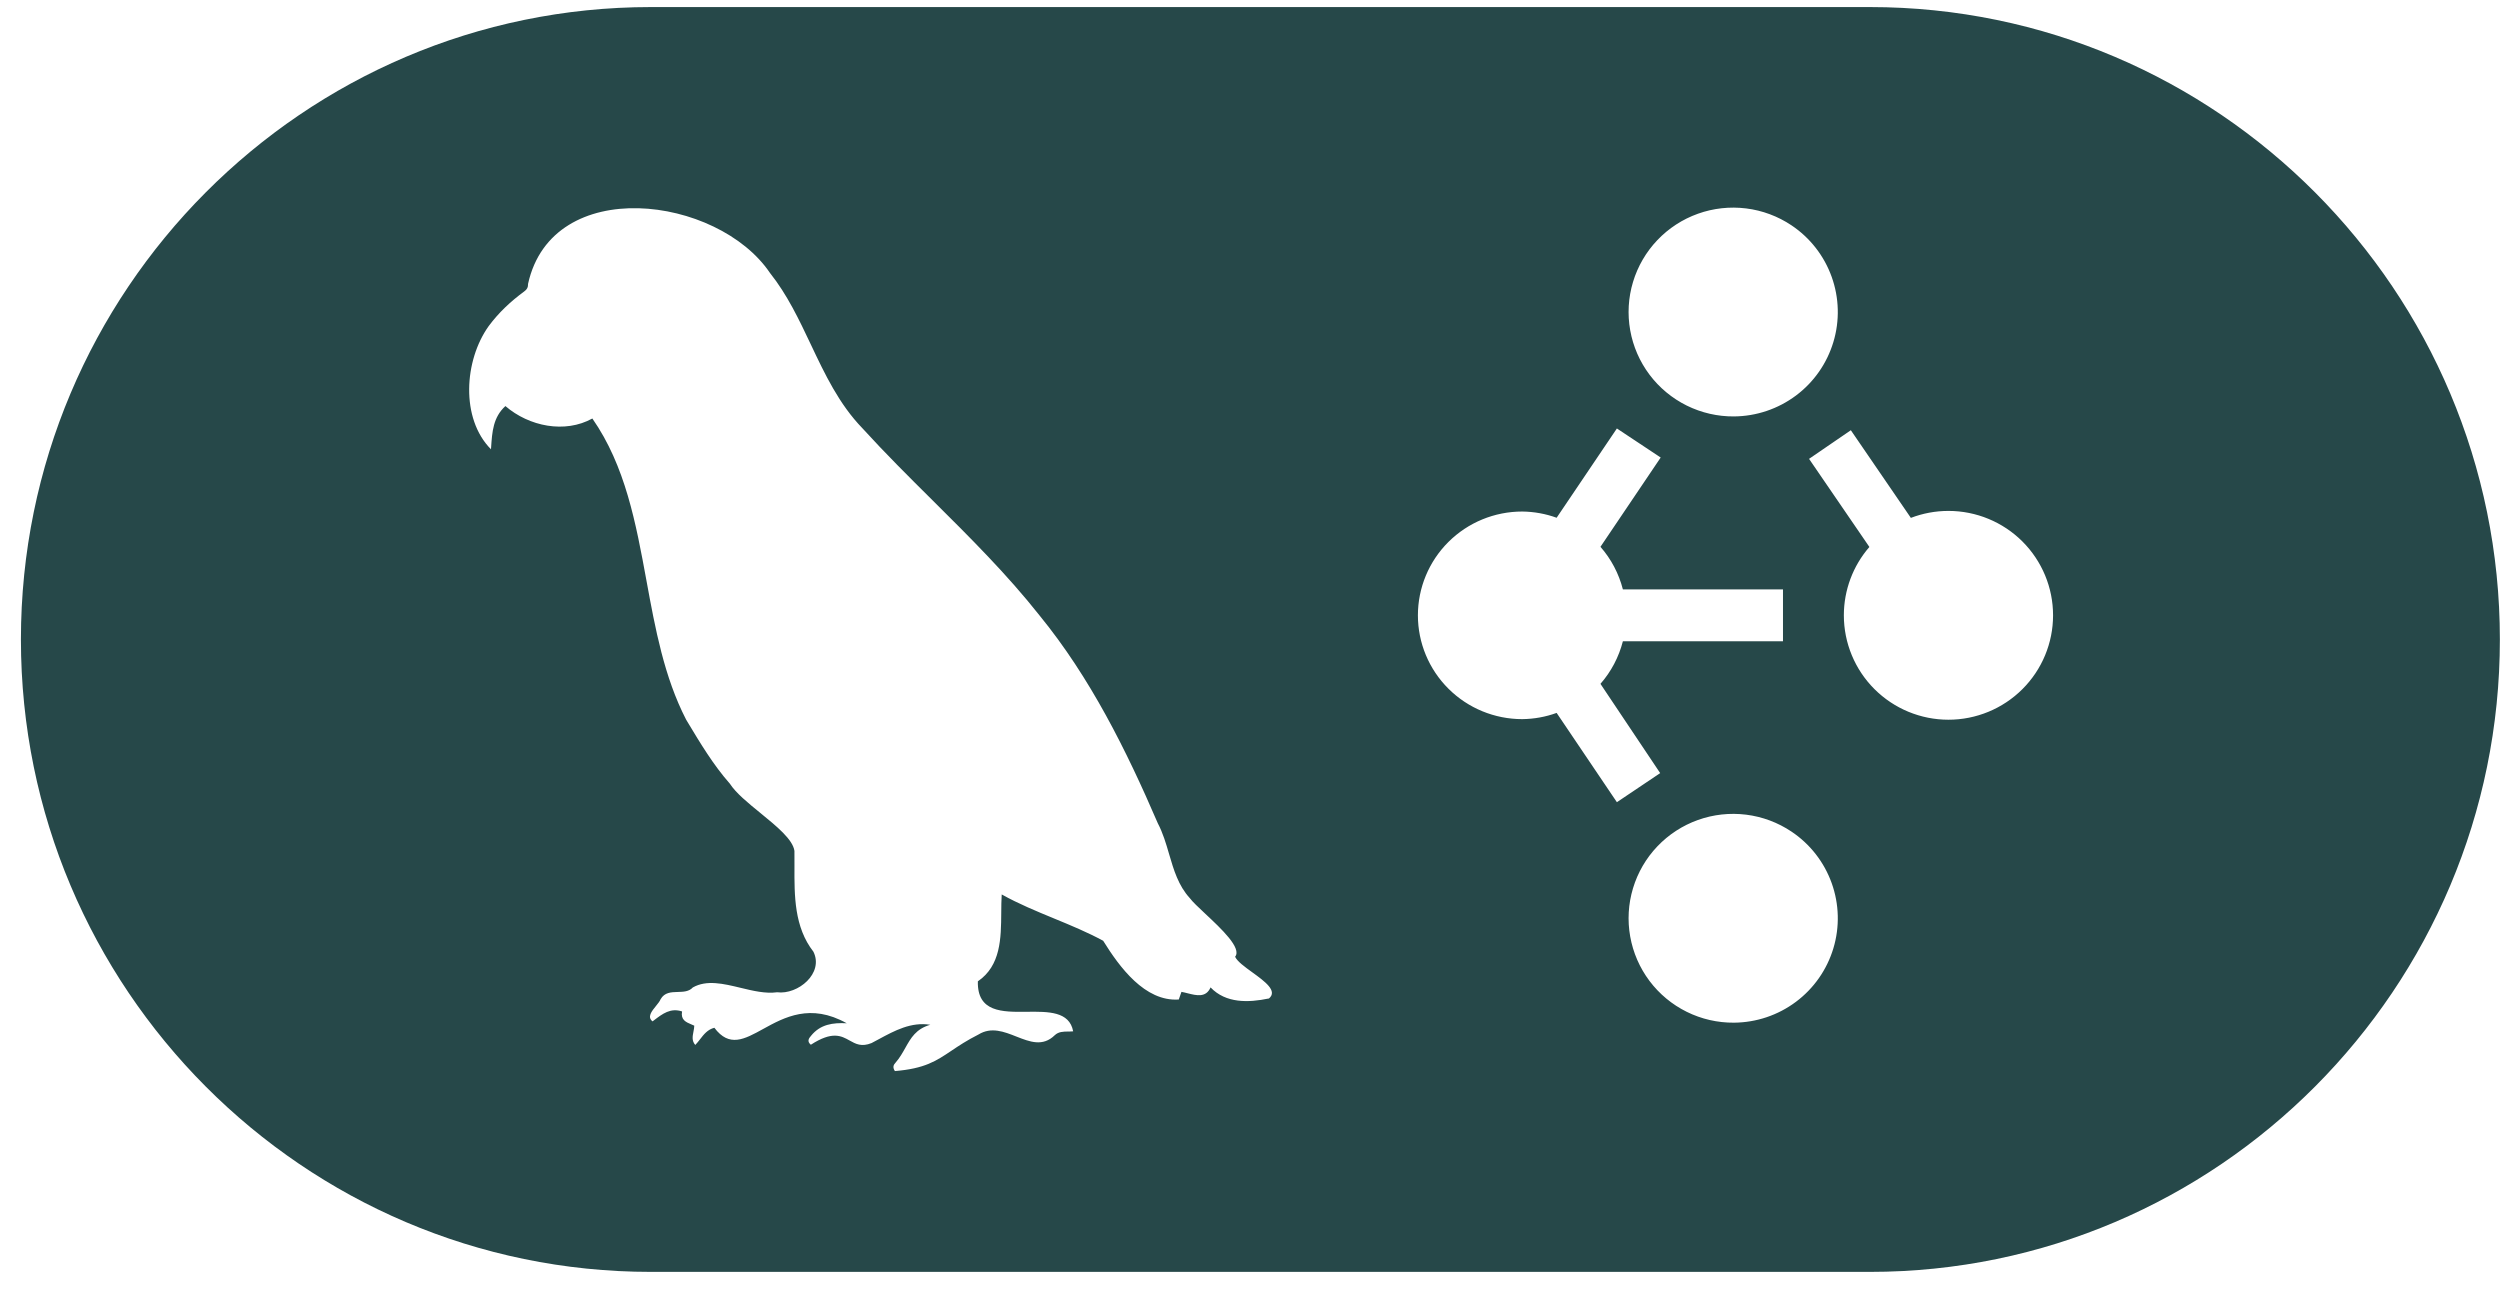
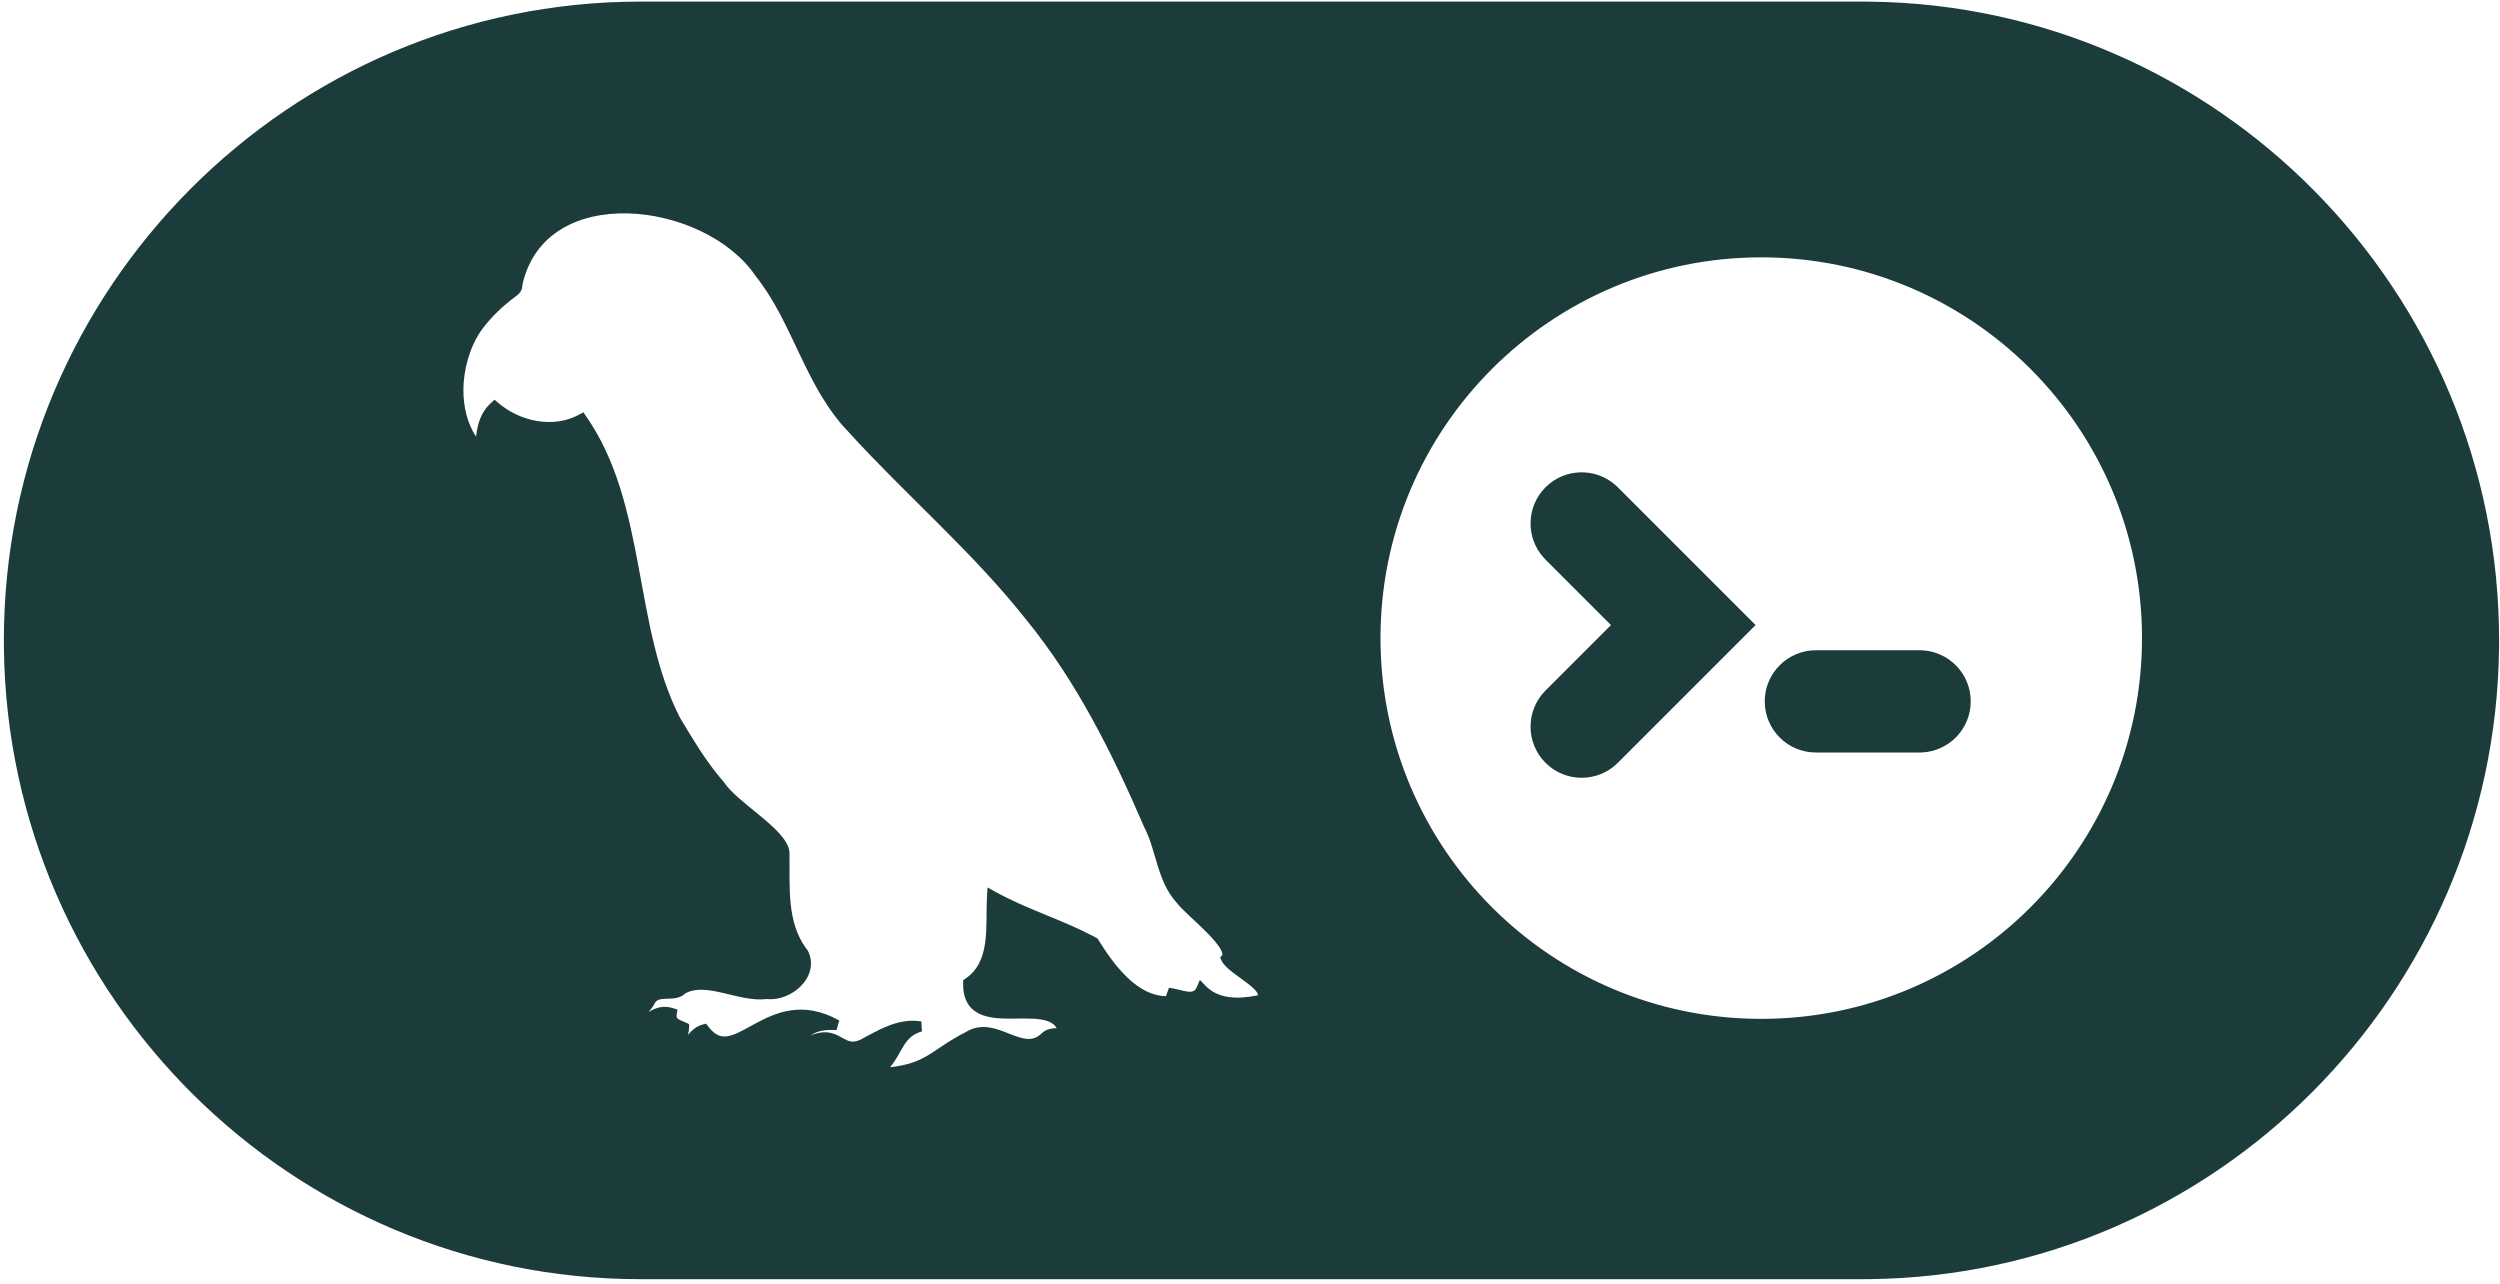
- <svg xmlns="http://www.w3.org/2000/svg" width="98" height="51" viewBox="0 0 98 51" fill="none">
-   <path fill-rule="evenodd" clip-rule="evenodd" d="M25.514 0.277H73.301C86.918 0.277 97.995 11.398 97.995 25.067C97.995 38.737 86.918 49.858 73.301 49.858H25.514C11.898 49.858 0.82 38.737 0.82 25.067C0.82 11.398 11.898 0.277 25.514 0.277ZM47.454 38.706C48.054 39.337 48.942 39.306 49.729 39.142L49.737 39.146C50.102 38.849 49.583 38.472 49.087 38.113C48.79 37.898 48.501 37.688 48.416 37.505C48.691 37.171 47.879 36.41 47.247 35.819C46.982 35.57 46.748 35.352 46.64 35.206C46.191 34.717 46.01 34.099 45.828 33.478C45.708 33.065 45.586 32.651 45.386 32.272C44.151 29.404 42.737 26.56 40.755 24.132C39.481 22.519 38.027 21.074 36.572 19.628C35.634 18.697 34.696 17.765 33.806 16.787C32.891 15.841 32.339 14.676 31.787 13.509C31.325 12.532 30.862 11.553 30.184 10.701C28.131 7.661 21.65 6.831 20.7 11.126C20.704 11.258 20.661 11.344 20.544 11.429C20.018 11.815 19.551 12.252 19.158 12.781C18.195 14.126 18.047 16.405 19.247 17.613C19.249 17.587 19.251 17.562 19.252 17.536C19.292 16.926 19.33 16.356 19.812 15.918C20.739 16.717 22.145 17.002 23.22 16.405C24.516 18.265 24.929 20.514 25.343 22.77C25.688 24.65 26.034 26.534 26.893 28.204C26.911 28.234 26.928 28.263 26.946 28.293C27.451 29.133 27.963 29.987 28.611 30.721C28.846 31.086 29.328 31.48 29.81 31.872C30.446 32.391 31.08 32.908 31.142 33.356C31.145 33.55 31.144 33.748 31.143 33.946C31.138 35.122 31.133 36.34 31.886 37.307C32.303 38.152 31.282 39.002 30.461 38.897C30.01 38.959 29.518 38.84 29.029 38.722C28.36 38.561 27.698 38.401 27.158 38.709C27.006 38.873 26.789 38.879 26.57 38.885C26.311 38.892 26.05 38.899 25.896 39.169C25.864 39.25 25.79 39.34 25.713 39.435C25.544 39.642 25.361 39.867 25.58 40.038C25.6 40.023 25.62 40.008 25.639 39.993C25.971 39.74 26.288 39.498 26.737 39.649C26.677 39.98 26.892 40.069 27.105 40.158C27.143 40.173 27.18 40.189 27.216 40.206C27.214 40.283 27.199 40.361 27.184 40.438C27.148 40.622 27.112 40.802 27.255 40.962C27.323 40.893 27.383 40.815 27.443 40.738C27.59 40.548 27.738 40.357 28.003 40.288C28.587 41.068 29.175 40.744 29.913 40.337C30.745 39.879 31.769 39.315 33.191 40.112C32.646 40.085 32.159 40.151 31.793 40.603C31.703 40.705 31.625 40.821 31.785 40.954C32.627 40.408 32.977 40.605 33.306 40.789C33.544 40.922 33.771 41.049 34.165 40.888C34.258 40.839 34.351 40.789 34.444 40.739C35.076 40.398 35.716 40.052 36.467 40.171C35.906 40.332 35.707 40.688 35.489 41.076C35.382 41.267 35.27 41.467 35.107 41.655C35.022 41.741 34.983 41.842 35.08 41.986C36.253 41.889 36.697 41.591 37.296 41.189C37.581 40.997 37.903 40.782 38.356 40.553C38.856 40.244 39.357 40.441 39.842 40.633C40.369 40.84 40.877 41.04 41.347 40.58C41.495 40.44 41.682 40.438 41.867 40.436C41.935 40.436 42.002 40.435 42.068 40.428C41.921 39.644 41.096 39.653 40.258 39.662C39.289 39.673 38.303 39.684 38.332 38.468C39.233 37.853 39.241 36.785 39.249 35.776C39.251 35.532 39.253 35.292 39.267 35.062C39.929 35.432 40.63 35.72 41.326 36.007C41.981 36.277 42.632 36.546 43.244 36.878C43.883 37.907 44.88 39.271 46.208 39.181C46.243 39.076 46.274 38.986 46.313 38.881C46.39 38.894 46.47 38.915 46.553 38.936C46.901 39.024 47.275 39.119 47.454 38.706ZM73.48 27.014C74.249 27.782 75.292 28.213 76.379 28.213C77.467 28.213 78.51 27.782 79.279 27.014C80.048 26.247 80.48 25.206 80.48 24.12C80.48 23.035 80.048 21.994 79.279 21.226C78.51 20.459 77.467 20.028 76.379 20.028C75.871 20.028 75.372 20.122 74.906 20.301L72.553 16.865L70.915 17.987L73.28 21.441C72.636 22.182 72.279 23.133 72.279 24.12C72.279 25.206 72.711 26.247 73.48 27.014ZM66.121 15.899C66.697 16.183 67.331 16.329 67.973 16.324C68.849 16.317 69.7 16.03 70.401 15.506C71.102 14.982 71.616 14.247 71.868 13.409C72.121 12.572 72.097 11.676 71.802 10.853C71.507 10.029 70.956 9.322 70.228 8.834C69.695 8.477 69.086 8.249 68.448 8.17C67.811 8.091 67.164 8.162 66.56 8.378C65.955 8.594 65.41 8.948 64.968 9.413C64.525 9.878 64.199 10.44 64.014 11.053C63.829 11.667 63.791 12.316 63.904 12.947C64.016 13.578 64.275 14.173 64.66 14.686C65.045 15.199 65.546 15.614 66.121 15.899ZM66.121 39.664C66.697 39.949 67.331 40.094 67.973 40.089C68.849 40.082 69.7 39.796 70.401 39.271C71.102 38.747 71.616 38.012 71.868 37.175C72.121 36.337 72.097 35.441 71.802 34.618C71.507 33.795 70.956 33.087 70.228 32.6C69.695 32.242 69.086 32.015 68.448 31.935C67.811 31.856 67.164 31.927 66.56 32.143C65.955 32.359 65.41 32.714 64.968 33.178C64.525 33.643 64.199 34.205 64.014 34.819C63.829 35.432 63.791 36.081 63.904 36.712C64.016 37.343 64.275 37.939 64.66 38.452C65.045 38.964 65.546 39.38 66.121 39.664ZM69.893 25.138V23.104H63.617C63.459 22.487 63.158 21.915 62.738 21.435L65.099 17.935L63.382 16.796L61.02 20.296C60.588 20.139 60.132 20.057 59.671 20.052C58.587 20.052 57.547 20.48 56.78 21.243C56.013 22.006 55.582 23.042 55.582 24.121C55.582 25.2 56.013 26.235 56.78 26.998C57.547 27.762 58.587 28.19 59.671 28.19C60.132 28.185 60.588 28.103 61.02 27.946L63.382 31.446L65.079 30.306L62.738 26.807C63.158 26.327 63.459 25.755 63.617 25.138H69.893Z" fill="#264849" />
+ <svg xmlns="http://www.w3.org/2000/svg" width="489" height="251" viewBox="0 0 489 251" fill="none">
+   <path d="M365.911 0.323C433.84 1.19 488.822 56.907 488.822 125.262L488.812 126.874C487.956 194.491 433.305 249.339 365.911 250.199L364.304 250.209H125.272C57.142 250.209 1.626 195.028 0.763 126.874L0.753 125.262C0.753 56.368 56.606 0.313 125.272 0.313H364.304L365.911 0.323ZM122.818 41.741C117.969 41.618 113.355 42.611 109.691 44.877C106.076 47.113 103.335 50.619 102.191 55.664C102.188 56.066 102.116 56.468 101.919 56.855C101.701 57.281 101.375 57.607 101.004 57.879C98.437 59.761 96.176 61.876 94.279 64.43C92.011 67.605 90.68 71.923 90.645 76.176C90.618 79.56 91.41 82.824 93.12 85.416C93.373 83.062 93.971 80.687 96.078 78.776L96.732 78.182L97.402 78.759C101.794 82.541 108.379 83.812 113.312 81.077L114.102 80.64L114.617 81.38C120.696 90.1 122.954 100.456 124.879 110.768C126.815 121.139 128.414 131.444 133.046 140.463C135.498 144.543 137.917 148.616 140.904 152.164L141.511 152.869L141.561 152.925L141.601 152.988C142.204 153.924 143.216 154.955 144.476 156.069C145.731 157.18 147.147 158.3 148.547 159.454C149.926 160.591 151.285 161.756 152.336 162.901C153.361 164.018 154.234 165.261 154.415 166.563L154.424 166.625L154.425 166.687C154.475 170.145 154.304 173.551 154.665 176.88C154.999 179.96 155.782 182.833 157.564 185.344L157.935 185.842L157.997 185.922L158.042 186.014C159.331 188.628 158.34 191.197 156.609 192.922C154.932 194.594 152.396 195.664 150.021 195.411C148.576 195.591 147.095 195.442 145.659 195.18C144.198 194.913 142.672 194.507 141.282 194.188C138.433 193.535 136.045 193.231 134.104 194.275C133.525 194.84 132.841 195.095 132.193 195.217C131.538 195.34 130.823 195.338 130.283 195.355C129.11 195.394 128.487 195.526 128.068 196.231C127.871 196.678 127.545 197.105 127.277 197.439C127.121 197.634 126.973 197.811 126.837 197.98C128.16 197.145 129.742 196.556 131.708 197.217L132.526 197.492L132.374 198.342C132.31 198.699 132.347 198.894 132.385 198.996C132.42 199.092 132.484 199.184 132.617 199.287C132.763 199.401 132.967 199.509 133.255 199.636C133.483 199.736 133.912 199.906 134.21 200.045L134.806 200.324L134.786 200.981C134.774 201.394 134.703 201.79 134.64 202.122C134.619 202.231 134.598 202.331 134.58 202.426C134.663 202.324 134.749 202.222 134.836 202.123C135.459 201.413 136.264 200.707 137.47 200.393L138.119 200.224L138.522 200.761C139.229 201.704 139.882 202.219 140.477 202.483C141.06 202.742 141.665 202.795 142.346 202.681C143.045 202.563 143.813 202.272 144.688 201.848C145.569 201.421 146.482 200.899 147.516 200.336C149.541 199.233 151.917 198.032 154.683 197.626C157.485 197.215 160.619 197.627 164.16 199.611L163.622 201.482C161.577 201.38 159.906 201.562 158.548 202.529C159.373 202.187 160.116 201.998 160.804 201.935C162.144 201.811 163.158 202.173 163.997 202.595C164.381 202.788 164.796 203.03 165.101 203.195C165.436 203.377 165.73 203.518 166.025 203.612C166.556 203.781 167.182 203.829 168.125 203.449C169.859 202.543 171.741 201.438 173.677 200.674C175.666 199.888 177.826 199.41 180.213 199.788L180.334 201.736C178.537 202.255 177.628 203.204 176.848 204.415C176.429 205.065 176.086 205.723 175.632 206.509C175.213 207.233 174.729 208.002 174.097 208.752C177.619 208.352 179.606 207.541 181.427 206.468C182.466 205.855 183.432 205.17 184.656 204.364C185.857 203.574 187.242 202.709 189.029 201.804C192.125 199.932 195.238 201.343 197.615 202.274C198.896 202.776 199.987 203.167 201.005 203.215C201.947 203.259 202.847 203.009 203.77 202.106L203.776 202.1L203.783 202.094C204.52 201.4 205.371 201.202 206.104 201.139C206.302 201.122 206.501 201.114 206.69 201.109C206.534 200.835 206.35 200.61 206.141 200.424C205.681 200.014 205.048 199.723 204.224 199.531C202.524 199.136 200.379 199.231 198.043 199.243C195.825 199.255 193.392 199.194 191.533 198.286C190.567 197.814 189.737 197.106 189.172 196.07C188.613 195.047 188.353 193.777 188.39 192.237L188.402 191.726L188.825 191.436C191.298 189.747 192.292 187.284 192.695 184.392C192.898 182.937 192.946 181.405 192.965 179.836C192.983 178.289 192.973 176.681 193.067 175.172L193.167 173.588L194.553 174.361C197.708 176.121 201.05 177.512 204.437 178.907C207.594 180.208 210.796 181.515 213.83 183.11L214.435 183.434L214.667 183.561L214.807 183.785C216.394 186.34 218.382 189.236 220.756 191.433C222.952 193.465 225.384 194.812 228.061 194.846C228.158 194.564 228.258 194.284 228.371 193.979L228.66 193.198L229.48 193.342C230.027 193.437 230.627 193.602 231.13 193.726C231.666 193.858 232.135 193.956 232.553 193.979C232.965 194.001 233.255 193.945 233.469 193.831C233.666 193.726 233.897 193.52 234.101 193.051L234.703 191.668L235.742 192.761C238.303 195.454 242.152 195.461 245.982 194.692C246.036 194.621 246.045 194.581 246.046 194.571C246.05 194.541 246.055 194.433 245.925 194.205C245.641 193.709 244.984 193.093 244.039 192.363C243.585 192.012 243.097 191.659 242.599 191.298C242.106 190.941 241.602 190.575 241.137 190.215C240.673 189.856 240.226 189.485 239.852 189.112C239.486 188.748 239.136 188.331 238.922 187.87L238.658 187.301L239.056 186.815C239.08 186.786 239.124 186.728 239.093 186.524C239.057 186.293 238.931 185.956 238.663 185.511C238.129 184.622 237.201 183.56 236.092 182.434C234.992 181.317 233.778 180.198 232.695 179.181C231.671 178.217 230.711 177.294 230.181 176.6C228.17 174.396 227.183 171.746 226.393 169.169C225.58 166.521 224.986 164.019 223.788 161.752L223.77 161.717L223.754 161.68C217.589 147.366 210.56 133.247 200.733 121.219L200.729 121.212L200.723 121.206C195.52 114.62 189.704 108.59 183.75 102.631C177.807 96.684 171.71 90.792 166.011 84.535V84.534C161.689 80.064 158.965 74.665 156.423 69.323C153.856 63.93 151.483 58.618 147.85 54.053L147.825 54.022L147.804 53.989C142.893 46.721 132.561 41.989 122.818 41.741ZM344.5 50.339C303.369 50.339 270.025 83.682 270.025 124.813C270.025 165.945 303.369 199.289 344.5 199.289C385.631 199.289 418.976 165.945 418.976 124.813C418.976 83.682 385.631 50.339 344.5 50.339ZM302.304 95.315C306.087 91.532 312.148 91.414 316.073 94.961L316.446 95.315L343.393 122.262L316.446 149.208C312.541 153.113 306.209 153.113 302.304 149.208C298.399 145.303 298.399 138.971 302.304 135.065L315.107 122.262L302.304 109.458L301.949 109.085C298.402 105.16 298.521 99.099 302.304 95.315ZM375.989 127.202C381.273 127.47 385.475 131.839 385.475 137.189C385.474 142.539 381.272 146.908 375.989 147.176L375.475 147.189H355.185C349.662 147.189 345.185 142.712 345.185 137.189C345.185 131.667 349.662 127.189 355.185 127.189H375.475L375.989 127.202Z" fill="#1C3C3C" />
</svg>
